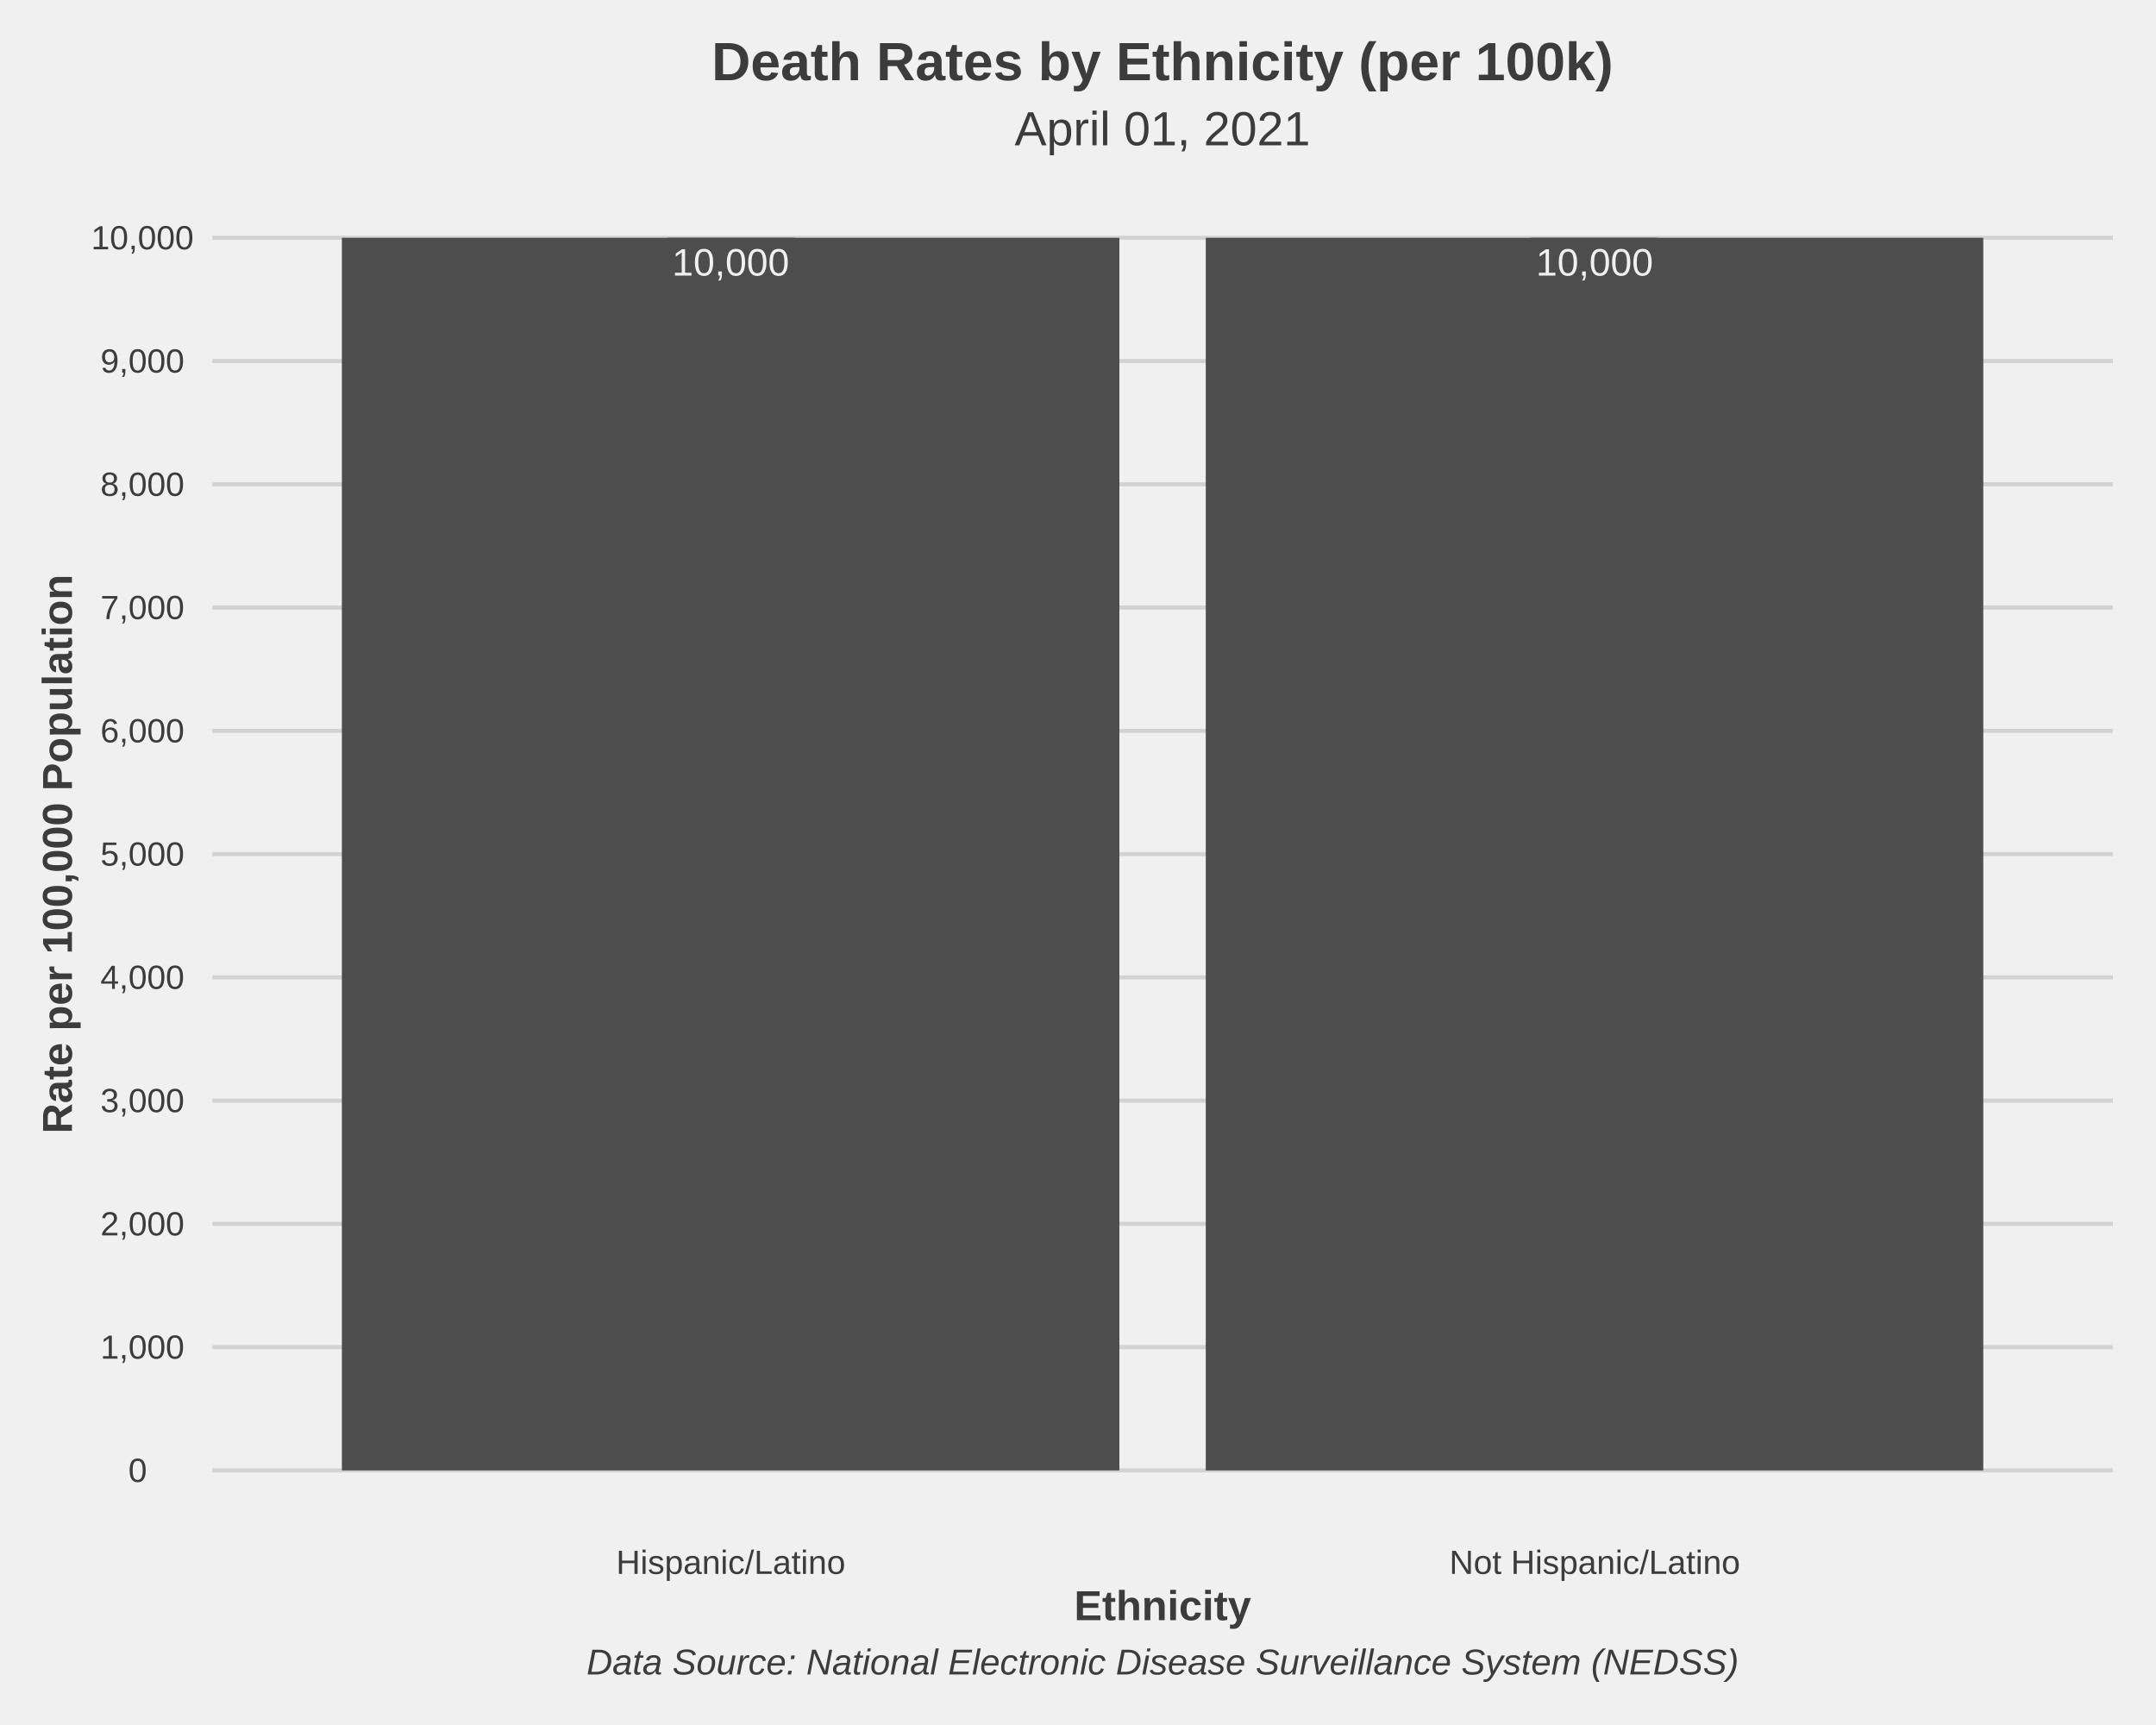
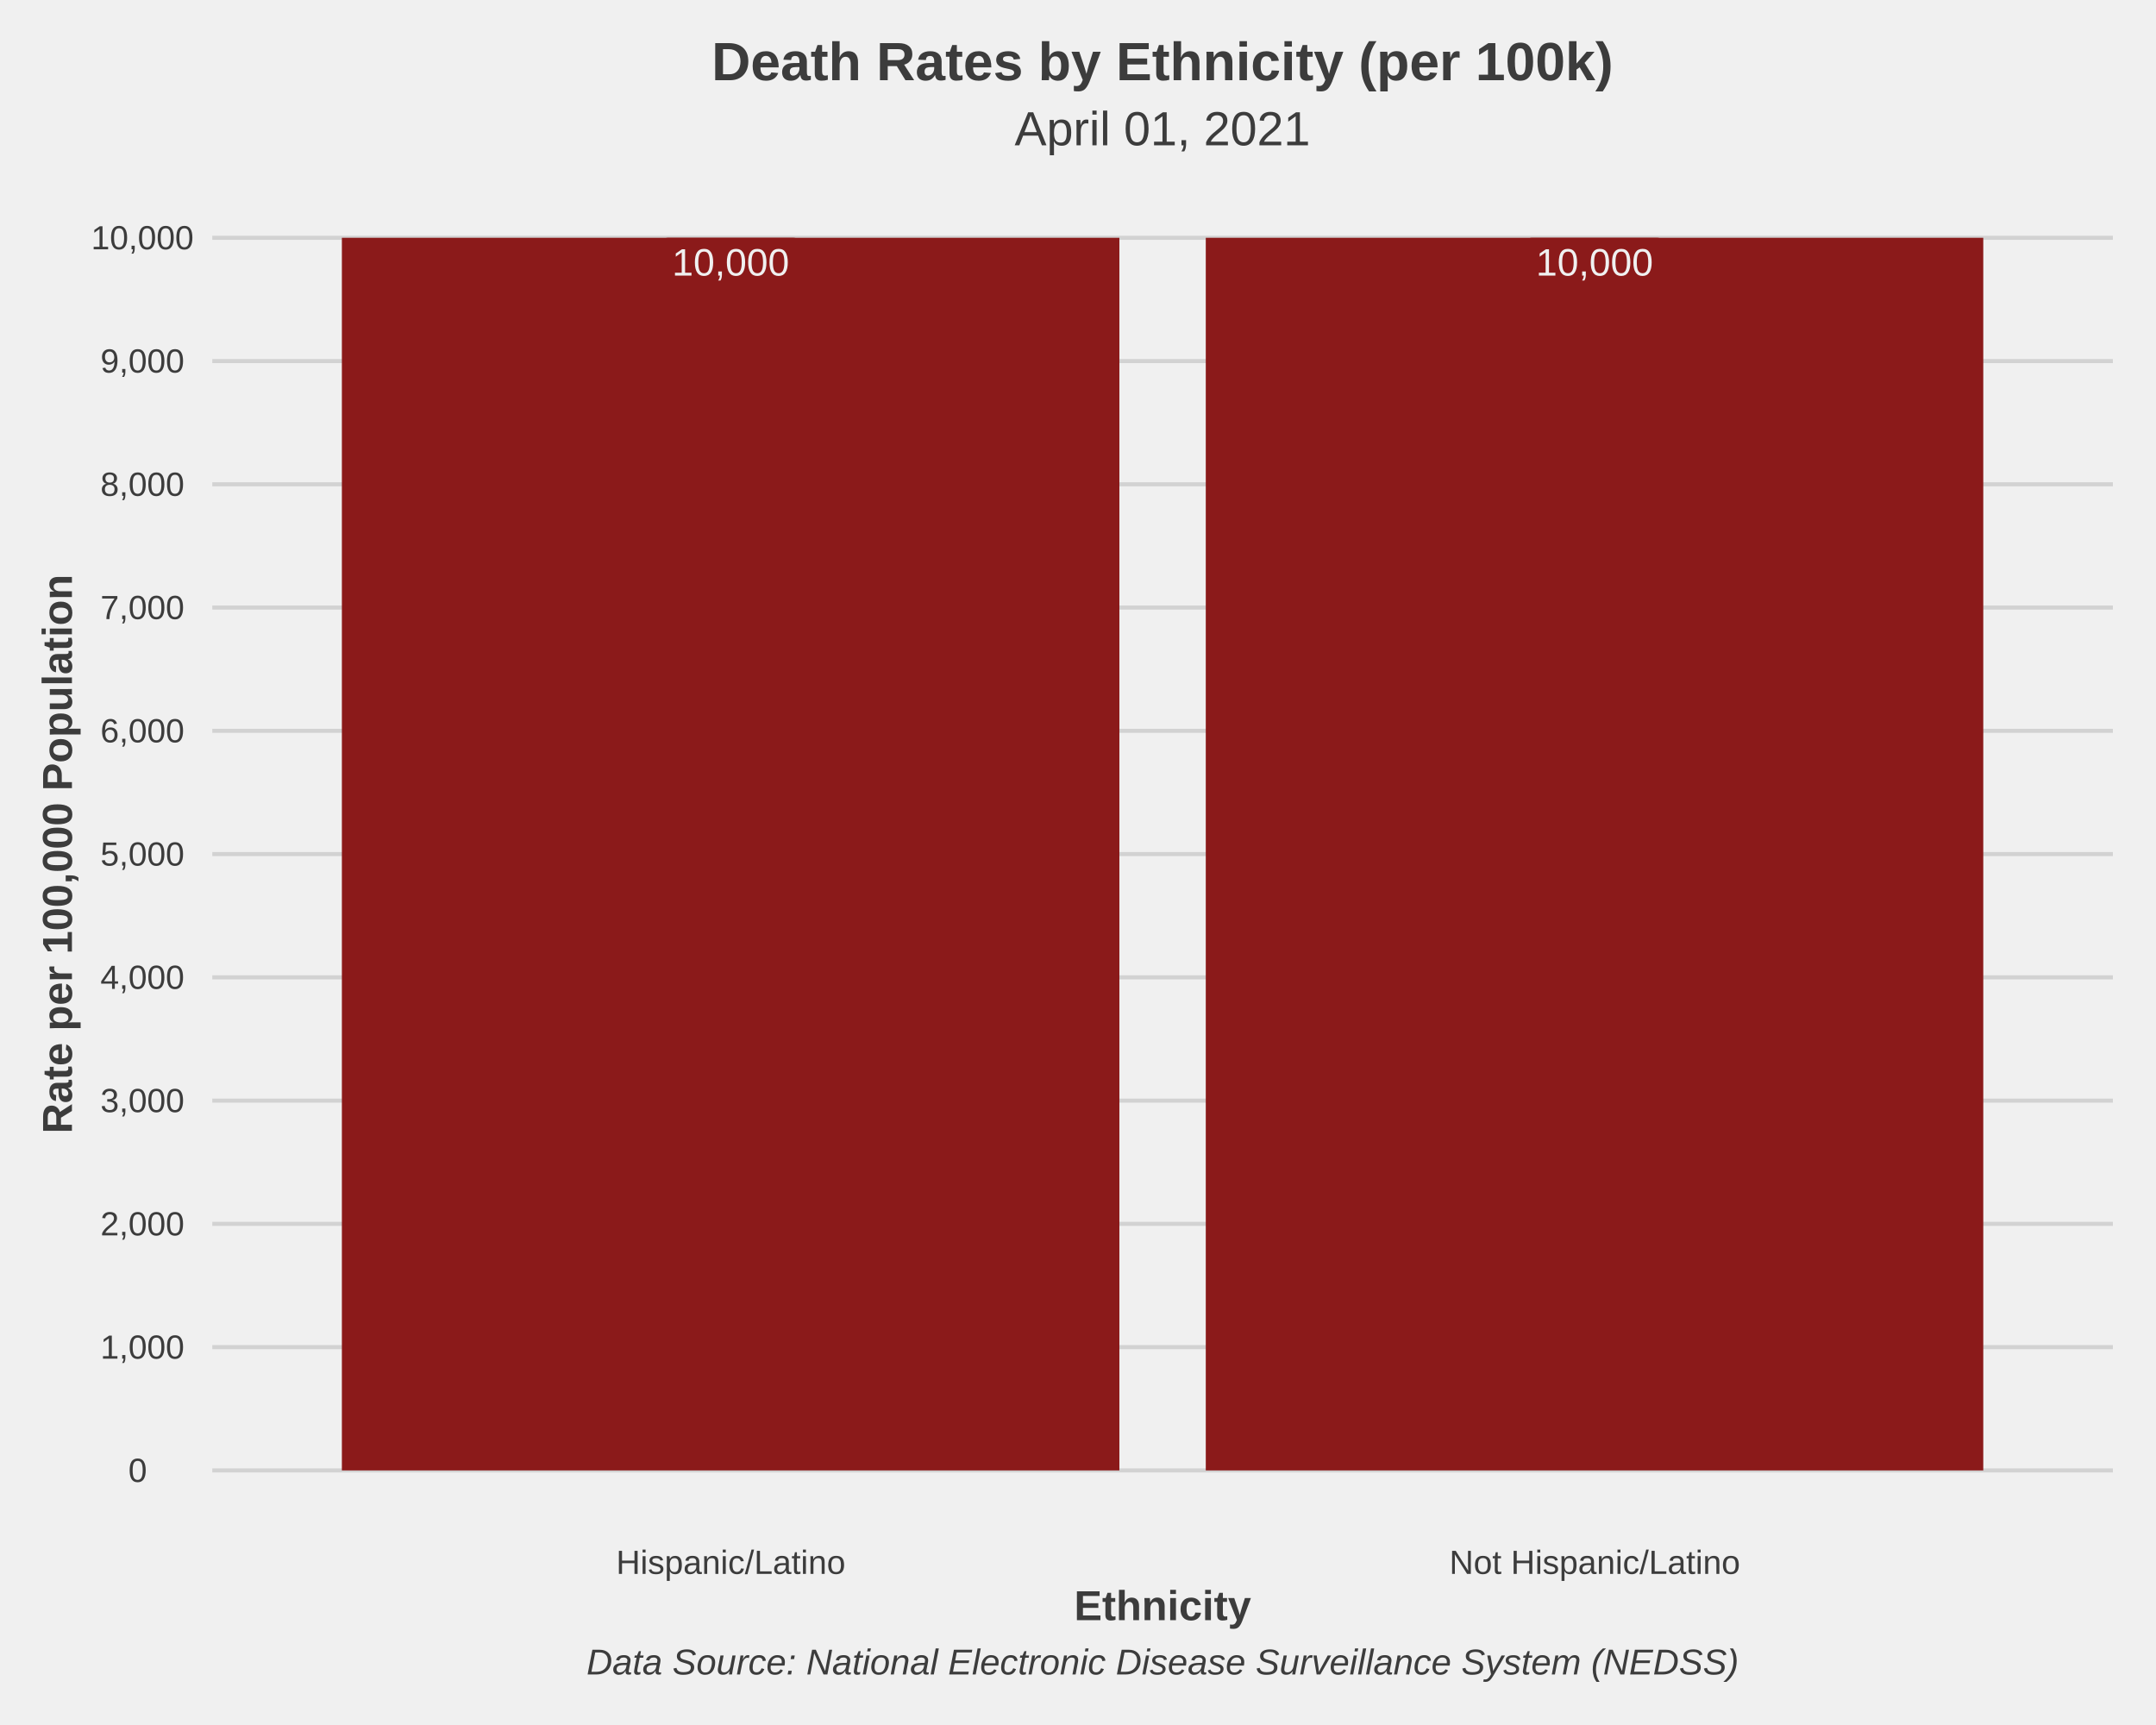
<svg xmlns="http://www.w3.org/2000/svg" viewBox="0 0 720.00 576.00">
  <defs>
    <style type="text/css">
    line, polyline, polygon, path, rect, circle {
      fill: none;
      stroke: #000000;
      stroke-linecap: round;
      stroke-linejoin: round;
      stroke-miterlimit: 10.00;
    }
  </style>
  </defs>
  <rect width="100%" height="100%" style="stroke: none; fill: #FFFFFF;" />
  <rect x="0.00" y="0.00" width="720.00" height="576.00" style="stroke-width: 1.36; stroke: none; fill: #F0F0F0;" />
  <defs>
    <clipPath id="cpNzAuOTB8NzA1LjYwfDUxMS41N3w1OC44Mg==">
      <rect x="70.90" y="58.82" width="634.70" height="452.75" />
    </clipPath>
  </defs>
  <rect x="70.90" y="58.82" width="634.70" height="452.75" style="stroke-width: 1.36; stroke: none; fill: #F0F0F0;" clip-path="url(#cpNzAuOTB8NzA1LjYwfDUxMS41N3w1OC44Mg==)" />
  <polyline points="70.90,490.99 705.60,490.99 " style="stroke-width: 1.36; stroke: #D2D2D2; stroke-linecap: butt;" clip-path="url(#cpNzAuOTB8NzA1LjYwfDUxMS41N3w1OC44Mg==)" />
  <polyline points="70.90,449.83 705.60,449.83 " style="stroke-width: 1.36; stroke: #D2D2D2; stroke-linecap: butt;" clip-path="url(#cpNzAuOTB8NzA1LjYwfDUxMS41N3w1OC44Mg==)" />
  <polyline points="70.90,408.67 705.60,408.67 " style="stroke-width: 1.36; stroke: #D2D2D2; stroke-linecap: butt;" clip-path="url(#cpNzAuOTB8NzA1LjYwfDUxMS41N3w1OC44Mg==)" />
  <polyline points="70.90,367.51 705.60,367.51 " style="stroke-width: 1.36; stroke: #D2D2D2; stroke-linecap: butt;" clip-path="url(#cpNzAuOTB8NzA1LjYwfDUxMS41N3w1OC44Mg==)" />
  <polyline points="70.90,326.35 705.60,326.35 " style="stroke-width: 1.36; stroke: #D2D2D2; stroke-linecap: butt;" clip-path="url(#cpNzAuOTB8NzA1LjYwfDUxMS41N3w1OC44Mg==)" />
  <polyline points="70.90,285.19 705.60,285.19 " style="stroke-width: 1.36; stroke: #D2D2D2; stroke-linecap: butt;" clip-path="url(#cpNzAuOTB8NzA1LjYwfDUxMS41N3w1OC44Mg==)" />
  <polyline points="70.90,244.03 705.60,244.03 " style="stroke-width: 1.36; stroke: #D2D2D2; stroke-linecap: butt;" clip-path="url(#cpNzAuOTB8NzA1LjYwfDUxMS41N3w1OC44Mg==)" />
  <polyline points="70.90,202.87 705.60,202.87 " style="stroke-width: 1.36; stroke: #D2D2D2; stroke-linecap: butt;" clip-path="url(#cpNzAuOTB8NzA1LjYwfDUxMS41N3w1OC44Mg==)" />
  <polyline points="70.90,161.71 705.60,161.71 " style="stroke-width: 1.36; stroke: #D2D2D2; stroke-linecap: butt;" clip-path="url(#cpNzAuOTB8NzA1LjYwfDUxMS41N3w1OC44Mg==)" />
  <polyline points="70.90,120.56 705.60,120.56 " style="stroke-width: 1.36; stroke: #D2D2D2; stroke-linecap: butt;" clip-path="url(#cpNzAuOTB8NzA1LjYwfDUxMS41N3w1OC44Mg==)" />
  <polyline points="70.90,79.40 705.60,79.40 " style="stroke-width: 1.36; stroke: #D2D2D2; stroke-linecap: butt;" clip-path="url(#cpNzAuOTB8NzA1LjYwfDUxMS41N3w1OC44Mg==)" />
-   <rect x="114.17" y="79.40" width="259.65" height="411.59" style="stroke-width: 1.07; stroke: none; stroke-linecap: square; stroke-linejoin: miter; fill: #4D4D4D;" clip-path="url(#cpNzAuOTB8NzA1LjYwfDUxMS41N3w1OC44Mg==)" />
-   <rect x="402.67" y="79.40" width="259.65" height="411.59" style="stroke-width: 1.07; stroke: none; stroke-linecap: square; stroke-linejoin: miter; fill: #4D4D4D;" clip-path="url(#cpNzAuOTB8NzA1LjYwfDUxMS41N3w1OC44Mg==)" />
-   <polygon points="223.00,95.39 264.99,95.39 264.91,95.39 265.25,95.38 265.59,95.31 265.92,95.18 266.22,95.01 266.49,94.79 266.72,94.53 266.91,94.24 267.04,93.92 267.13,93.58 267.15,93.23 267.15,93.23 267.15,81.56 267.15,81.56 267.13,81.21 267.04,80.87 266.91,80.55 266.72,80.26 266.49,80.00 266.22,79.78 265.92,79.60 265.59,79.48 265.25,79.41 264.99,79.40 223.00,79.40 223.26,79.41 222.92,79.40 222.57,79.44 222.24,79.54 221.92,79.69 221.64,79.88 221.39,80.12 221.18,80.40 221.02,80.71 220.91,81.04 220.85,81.38 220.84,81.56 220.84,93.23 220.85,93.06 220.85,93.41 220.91,93.75 221.02,94.08 221.18,94.39 221.39,94.67 221.64,94.91 221.92,95.10 222.24,95.25 222.57,95.35 222.92,95.39 " style="stroke-width: 0.00; stroke: none; fill: #4D4D4D;" clip-path="url(#cpNzAuOTB8NzA1LjYwfDUxMS41N3w1OC44Mg==)" />
+   <rect x="114.17" y="79.40" width="259.65" height="411.59" style="stroke-width: 1.07; stroke: none; stroke-linecap: square; stroke-linejoin: miter; fill: #8B1A1A;" clip-path="url(#cpNzAuOTB8NzA1LjYwfDUxMS41N3w1OC44Mg==)" />
+   <rect x="402.67" y="79.40" width="259.65" height="411.59" style="stroke-width: 1.07; stroke: none; stroke-linecap: square; stroke-linejoin: miter; fill: #8B1A1A;" clip-path="url(#cpNzAuOTB8NzA1LjYwfDUxMS41N3w1OC44Mg==)" />
+   <polygon points="223.00,95.39 264.99,95.39 264.91,95.39 265.25,95.38 265.59,95.31 265.92,95.18 266.22,95.01 266.49,94.79 266.72,94.53 266.91,94.24 267.04,93.92 267.13,93.58 267.15,93.23 267.15,93.23 267.15,81.56 267.15,81.56 267.13,81.21 267.04,80.87 266.91,80.55 266.72,80.26 266.49,80.00 266.22,79.78 265.92,79.60 265.59,79.48 265.25,79.41 264.99,79.40 223.00,79.40 223.26,79.41 222.92,79.40 222.57,79.44 222.24,79.54 221.92,79.69 221.64,79.88 221.39,80.12 221.18,80.40 221.02,80.71 220.91,81.04 220.85,81.38 220.84,81.56 220.84,93.23 220.85,93.06 220.85,93.41 220.91,93.75 221.02,94.08 221.18,94.39 221.39,94.67 221.64,94.91 221.92,95.10 222.24,95.25 222.57,95.35 222.92,95.39 " style="stroke-width: 0.00; stroke: none; fill: #8B1A1A;" clip-path="url(#cpNzAuOTB8NzA1LjYwfDUxMS41N3w1OC44Mg==)" />
  <g clip-path="url(#cpNzAuOTB8NzA1LjYwfDUxMS41N3w1OC44Mg==)">
    <text x="224.44" y="92.03" style="font-size: 12.80px; fill: #F0F0F0; font-family: Liberation Sans;" textLength="39.11px" lengthAdjust="spacingAndGlyphs">10,000</text>
  </g>
-   <polygon points="511.50,95.39 553.49,95.39 553.41,95.39 553.75,95.38 554.10,95.31 554.42,95.18 554.72,95.01 554.99,94.79 555.22,94.53 555.41,94.24 555.54,93.92 555.63,93.58 555.65,93.23 555.65,93.23 555.65,81.56 555.65,81.56 555.63,81.21 555.54,80.87 555.41,80.55 555.22,80.26 554.99,80.00 554.72,79.78 554.42,79.60 554.10,79.48 553.75,79.41 553.49,79.40 511.50,79.40 511.77,79.41 511.42,79.40 511.07,79.44 510.74,79.54 510.42,79.69 510.14,79.88 509.89,80.12 509.68,80.40 509.52,80.71 509.41,81.04 509.35,81.38 509.34,81.56 509.34,93.23 509.35,93.06 509.35,93.41 509.41,93.75 509.52,94.08 509.68,94.39 509.89,94.67 510.14,94.91 510.42,95.10 510.74,95.25 511.07,95.35 511.42,95.39 " style="stroke-width: 0.00; stroke: none; fill: #4D4D4D;" clip-path="url(#cpNzAuOTB8NzA1LjYwfDUxMS41N3w1OC44Mg==)" />
+   <polygon points="511.50,95.39 553.49,95.39 553.41,95.39 553.75,95.38 554.10,95.31 554.42,95.18 554.72,95.01 554.99,94.79 555.22,94.53 555.41,94.24 555.54,93.92 555.63,93.58 555.65,93.23 555.65,93.23 555.65,81.56 555.65,81.56 555.63,81.21 555.54,80.87 555.41,80.55 555.22,80.26 554.99,80.00 554.72,79.78 554.42,79.60 554.10,79.48 553.75,79.41 553.49,79.40 511.50,79.40 511.77,79.41 511.42,79.40 511.07,79.44 510.74,79.54 510.42,79.69 510.14,79.88 509.89,80.12 509.68,80.40 509.52,80.71 509.41,81.04 509.35,81.38 509.34,81.56 509.34,93.23 509.35,93.06 509.35,93.41 509.41,93.75 509.52,94.08 509.68,94.39 509.89,94.67 510.14,94.91 510.42,95.10 510.74,95.25 511.07,95.35 511.42,95.39 " style="stroke-width: 0.00; stroke: none; fill: #8B1A1A;" clip-path="url(#cpNzAuOTB8NzA1LjYwfDUxMS41N3w1OC44Mg==)" />
  <g clip-path="url(#cpNzAuOTB8NzA1LjYwfDUxMS41N3w1OC44Mg==)">
    <text x="512.94" y="92.03" style="font-size: 12.80px; fill: #F0F0F0; font-family: Liberation Sans;" textLength="39.11px" lengthAdjust="spacingAndGlyphs">10,000</text>
  </g>
  <rect x="70.90" y="58.82" width="634.70" height="452.75" style="stroke-width: 1.36; stroke: none;" clip-path="url(#cpNzAuOTB8NzA1LjYwfDUxMS41N3w1OC44Mg==)" />
  <defs>
    <clipPath id="cpMC4wMHw3MjAuMDB8NTc2LjAwfDAuMDA=">
      <rect x="0.00" y="0.00" width="720.00" height="576.00" />
    </clipPath>
  </defs>
  <g clip-path="url(#cpMC4wMHw3MjAuMDB8NTc2LjAwfDAuMDA=)">
    <text x="42.86" y="494.84" style="font-size: 11.20px; fill: #3C3C3C; font-family: Liberation Sans;" textLength="21.77px" lengthAdjust="spacingAndGlyphs">     0</text>
  </g>
  <g clip-path="url(#cpMC4wMHw3MjAuMDB8NTc2LjAwfDAuMDA=)">
    <text x="33.53" y="453.68" style="font-size: 11.20px; fill: #3C3C3C; font-family: Liberation Sans;" textLength="31.09px" lengthAdjust="spacingAndGlyphs"> 1,000</text>
  </g>
  <g clip-path="url(#cpMC4wMHw3MjAuMDB8NTc2LjAwfDAuMDA=)">
    <text x="33.53" y="412.52" style="font-size: 11.20px; fill: #3C3C3C; font-family: Liberation Sans;" textLength="31.09px" lengthAdjust="spacingAndGlyphs"> 2,000</text>
  </g>
  <g clip-path="url(#cpMC4wMHw3MjAuMDB8NTc2LjAwfDAuMDA=)">
    <text x="33.53" y="371.36" style="font-size: 11.20px; fill: #3C3C3C; font-family: Liberation Sans;" textLength="31.09px" lengthAdjust="spacingAndGlyphs"> 3,000</text>
  </g>
  <g clip-path="url(#cpMC4wMHw3MjAuMDB8NTc2LjAwfDAuMDA=)">
    <text x="33.53" y="330.20" style="font-size: 11.20px; fill: #3C3C3C; font-family: Liberation Sans;" textLength="31.09px" lengthAdjust="spacingAndGlyphs"> 4,000</text>
  </g>
  <g clip-path="url(#cpMC4wMHw3MjAuMDB8NTc2LjAwfDAuMDA=)">
    <text x="33.53" y="289.04" style="font-size: 11.20px; fill: #3C3C3C; font-family: Liberation Sans;" textLength="31.09px" lengthAdjust="spacingAndGlyphs"> 5,000</text>
  </g>
  <g clip-path="url(#cpMC4wMHw3MjAuMDB8NTc2LjAwfDAuMDA=)">
    <text x="33.53" y="247.88" style="font-size: 11.20px; fill: #3C3C3C; font-family: Liberation Sans;" textLength="31.09px" lengthAdjust="spacingAndGlyphs"> 6,000</text>
  </g>
  <g clip-path="url(#cpMC4wMHw3MjAuMDB8NTc2LjAwfDAuMDA=)">
    <text x="33.53" y="206.72" style="font-size: 11.20px; fill: #3C3C3C; font-family: Liberation Sans;" textLength="31.09px" lengthAdjust="spacingAndGlyphs"> 7,000</text>
  </g>
  <g clip-path="url(#cpMC4wMHw3MjAuMDB8NTc2LjAwfDAuMDA=)">
    <text x="33.53" y="165.57" style="font-size: 11.20px; fill: #3C3C3C; font-family: Liberation Sans;" textLength="31.09px" lengthAdjust="spacingAndGlyphs"> 8,000</text>
  </g>
  <g clip-path="url(#cpMC4wMHw3MjAuMDB8NTc2LjAwfDAuMDA=)">
    <text x="33.53" y="124.41" style="font-size: 11.20px; fill: #3C3C3C; font-family: Liberation Sans;" textLength="31.09px" lengthAdjust="spacingAndGlyphs"> 9,000</text>
  </g>
  <g clip-path="url(#cpMC4wMHw3MjAuMDB8NTc2LjAwfDAuMDA=)">
    <text x="30.42" y="83.25" style="font-size: 11.20px; fill: #3C3C3C; font-family: Liberation Sans;" textLength="34.20px" lengthAdjust="spacingAndGlyphs">10,000</text>
  </g>
  <g clip-path="url(#cpMC4wMHw3MjAuMDB8NTc2LjAwfDAuMDA=)">
    <text x="205.76" y="525.55" style="font-size: 11.20px; fill: #3C3C3C; font-family: Liberation Sans;" textLength="76.47px" lengthAdjust="spacingAndGlyphs">Hispanic/Latino</text>
  </g>
  <g clip-path="url(#cpMC4wMHw3MjAuMDB8NTc2LjAwfDAuMDA=)">
    <text x="484.01" y="525.55" style="font-size: 11.20px; fill: #3C3C3C; font-family: Liberation Sans;" textLength="96.98px" lengthAdjust="spacingAndGlyphs">Not Hispanic/Latino</text>
  </g>
  <g clip-path="url(#cpMC4wMHw3MjAuMDB8NTc2LjAwfDAuMDA=)">
    <text x="358.70" y="540.99" style="font-size: 14.00px; font-weight: bold; fill: #3C3C3C; font-family: Liberation Sans;" textLength="59.09px" lengthAdjust="spacingAndGlyphs">Ethnicity</text>
  </g>
  <g clip-path="url(#cpMC4wMHw3MjAuMDB8NTc2LjAwfDAuMDA=)">
    <text transform="translate(24.02,378.52) rotate(-90)" style="font-size: 14.00px; font-weight: bold; fill: #3C3C3C; font-family: Liberation Sans;" textLength="186.66px" lengthAdjust="spacingAndGlyphs">Rate per 100,000 Population</text>
  </g>
  <g clip-path="url(#cpMC4wMHw3MjAuMDB8NTc2LjAwfDAuMDA=)">
    <text x="338.83" y="48.51" style="font-size: 16.00px; fill: #3C3C3C; font-family: Liberation Sans;" textLength="98.83px" lengthAdjust="spacingAndGlyphs">April 01, 2021</text>
  </g>
  <g clip-path="url(#cpMC4wMHw3MjAuMDB8NTc2LjAwfDAuMDA=)">
    <text x="237.65" y="26.79" style="font-size: 18.00px; font-weight: bold; fill: #3C3C3C; font-family: Liberation Sans;" textLength="301.20px" lengthAdjust="spacingAndGlyphs">Death Rates by Ethnicity (per 100k)</text>
  </g>
  <g clip-path="url(#cpMC4wMHw3MjAuMDB8NTc2LjAwfDAuMDA=)">
    <text x="195.86" y="559.12" style="font-size: 12.00px; font-style: italic; fill: #3C3C3C; font-family: Liberation Sans;" textLength="384.78px" lengthAdjust="spacingAndGlyphs">Data Source: National Electronic Disease Surveillance System (NEDSS)</text>
  </g>
</svg>
